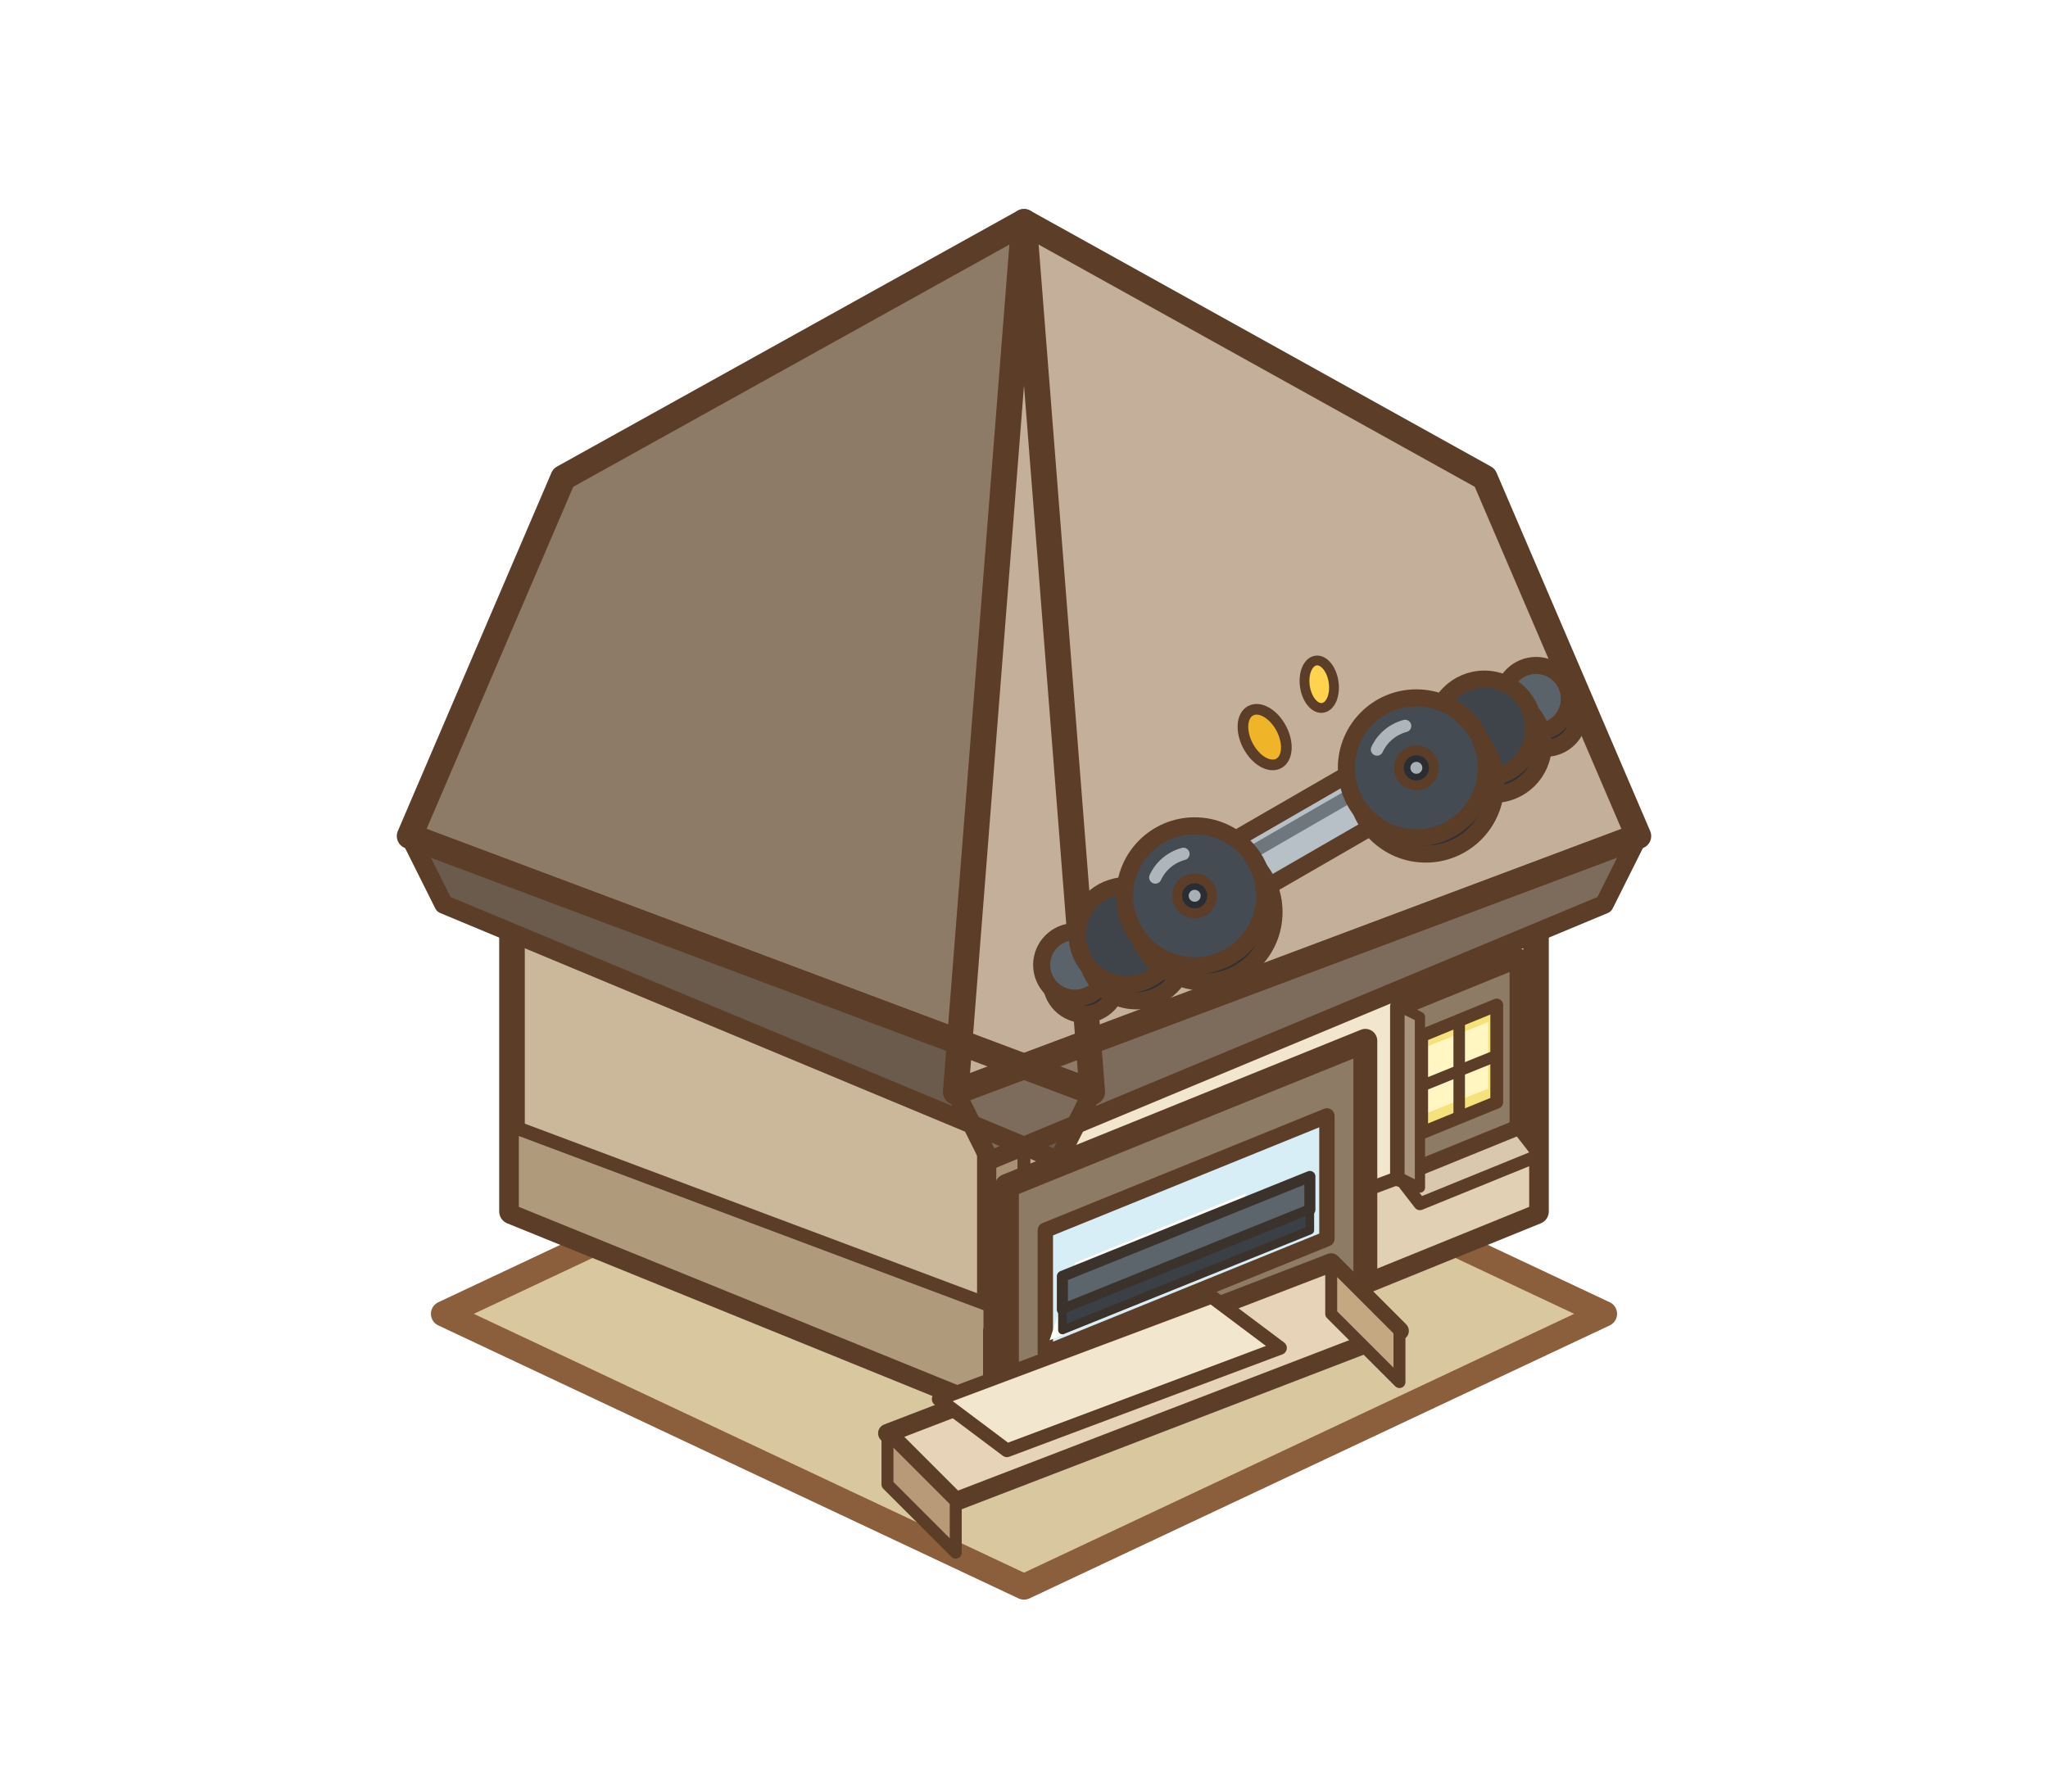
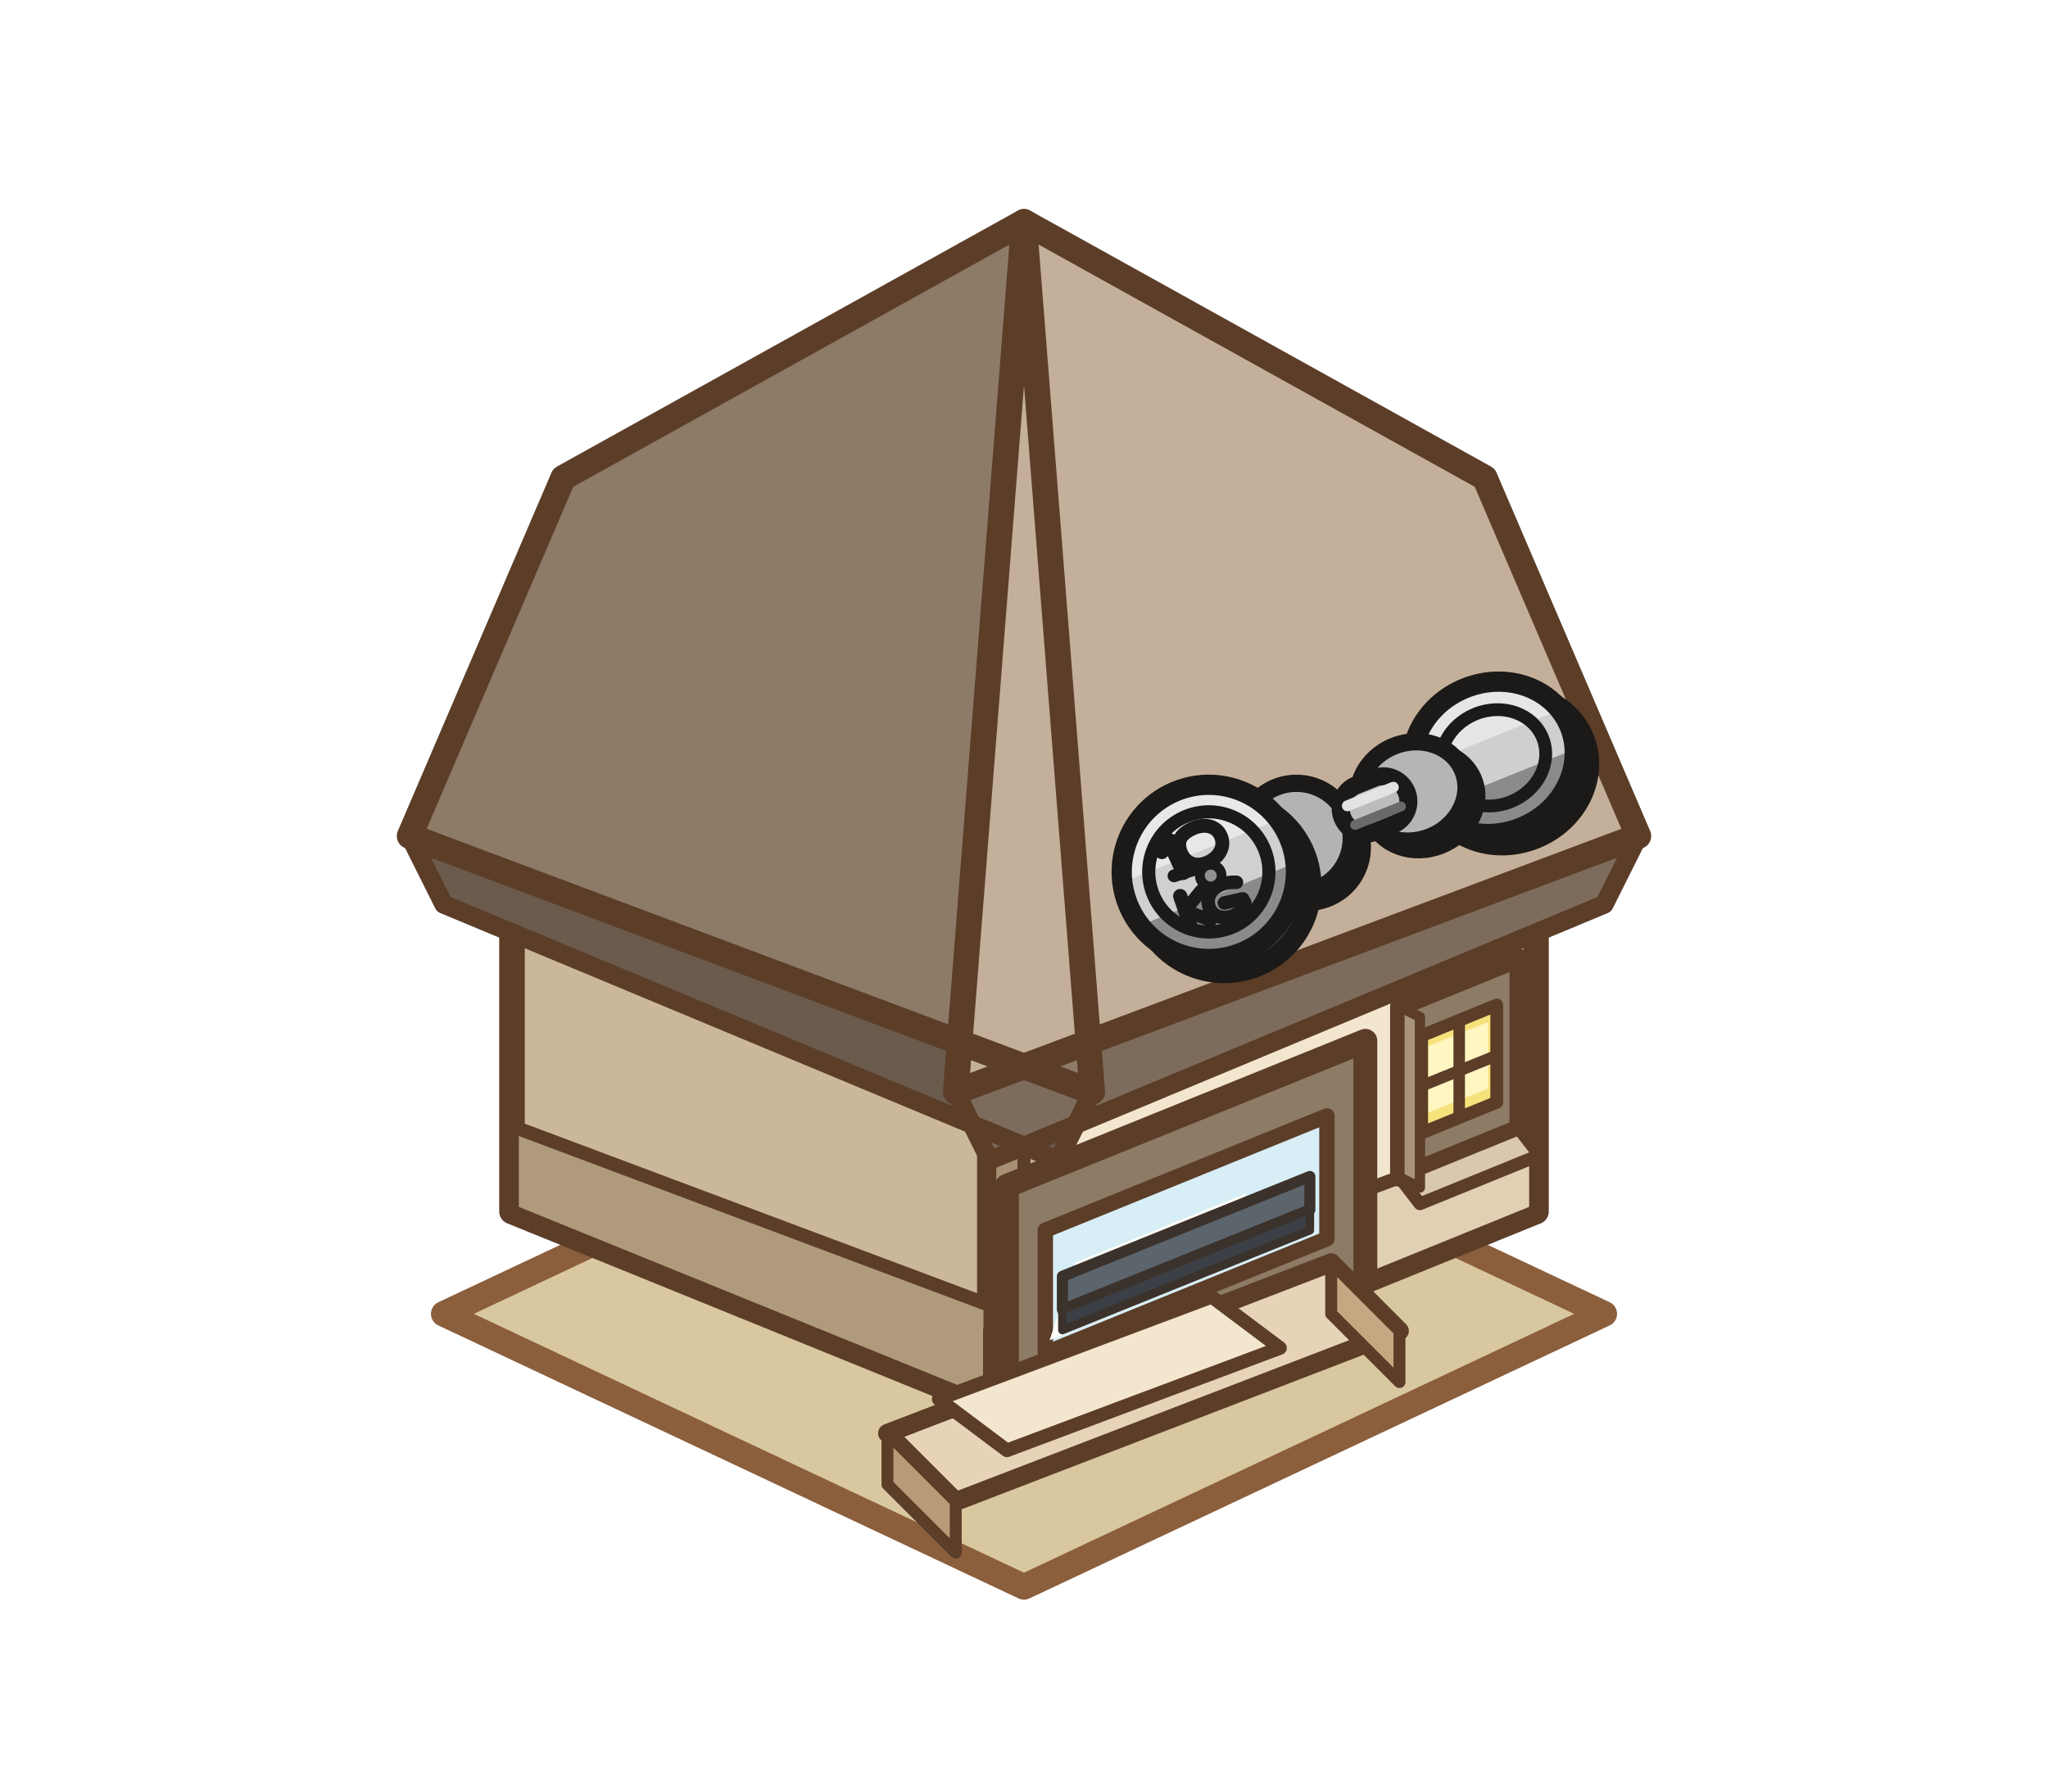
<svg xmlns="http://www.w3.org/2000/svg" viewBox="0 0 240 210" fill="none">
  <style>
    svg, svg * { pointer-events: none; }
-     .bell { transform-box: view-box; transform-origin: 153px 98px; animation: bob 3.2s ease-in-out infinite; }
+     .bell { transform-box: view-box; transform-origin: 159px 96px; animation: bob 3.2s ease-in-out infinite; }
+     .bell-draw { transform-box: view-box; transform-origin: 0 0; }
    .glint { animation: glint 2.8s ease-in-out infinite; }
    .lamp { animation: breathe 3.6s ease-in-out infinite; }
    @keyframes bob {
      0%, 100% { transform: translate(0, 0) rotate(-3.5deg); }
      50% { transform: translate(0, -7px) rotate(4.5deg); }
    }
    @keyframes glint {
      0%, 100% { opacity: .08; }
      50% { opacity: 1; }
    }
    @keyframes breathe {
      0%, 100% { opacity: .22; }
      50% { opacity: 1; }
    }
  </style>
  <polygon points="120,186 188,154 120,122 52,154" fill="#d9c7a0" stroke="#8b5e3c" stroke-width="3" stroke-linejoin="round" />
  <polygon points="124,168 60,142 60,92 124,116" fill="#cbb89a" stroke="#5c3d28" stroke-width="3" stroke-linejoin="round" />
  <polygon points="116,168 180,142 180,92 116,116" fill="#f3e6cf" stroke="#5c3d28" stroke-width="3" stroke-linejoin="round" />
  <polygon points="124,168 60,142 60,132 124,156" fill="#b09a7c" stroke="#5c3d28" stroke-width="1.6" stroke-linejoin="round" />
  <polygon points="116,168 180,142 180,132 116,156" fill="#e2d0b4" stroke="#5c3d28" stroke-width="1.6" stroke-linejoin="round" />
  <polygon points="116,168 120,170 120,114 116,112" fill="#a89074" stroke="#5c3d28" stroke-width="1.5" stroke-linejoin="round" />
  <polygon points="120,170 124,168 124,112 120,114" fill="#c4b094" stroke="#5c3d28" stroke-width="1.5" stroke-linejoin="round" />
  <polygon points="164,118 178,112.3 178,132.3 164,138" fill="#8d7b66" stroke="#5c3d28" stroke-width="2.2" stroke-linejoin="round" />
  <polygon points="166.6,121.4 175.4,117.8 175.4,129.2 166.6,132.8" fill="#f6e27a" stroke="#5c3d28" stroke-width="1.5" stroke-linejoin="round" />
  <path class="lamp" d="M167.4,122.6 L174.4,119.8 L174.4,127.6 L167.4,130.4 Z" fill="#fff6c2" />
  <path d="M171,119.6 L171,131" stroke="#5c3d28" stroke-width="1.35" stroke-linecap="round" />
  <path d="M166.8,127.2 L175.2,123.8" stroke="#5c3d28" stroke-width="1.35" stroke-linecap="round" />
  <polygon points="164,138 178,132.3 180.4,135.4 166.4,141.1" fill="#d9c7ae" stroke="#5c3d28" stroke-width="1.5" stroke-linejoin="round" />
  <polygon points="164,118 166.4,119.2 166.4,139.2 164,138" fill="#a8947c" stroke="#5c3d28" stroke-width="1.2" stroke-linejoin="round" />
  <polygon points="118,139 160,122 160,150 118,167" fill="#8d7b66" stroke="#5c3d28" stroke-width="2.8" stroke-linejoin="round" />
  <polygon points="122.5,144.2 155.5,130.8 155.5,145.2 122.5,158.6" fill="#d7eef6" stroke="#5c3d28" stroke-width="1.8" stroke-linejoin="round" />
  <path class="glint" d="M126,148 L146,139.9 L143,149 L123,157.1 Z" fill="#fffef8" />
  <polygon points="124.5,149.6 153.5,137.9 153.5,141.8 124.5,153.5" fill="#5c646c" stroke="#3b322c" stroke-width="1.3" stroke-linejoin="round" />
  <polygon points="124.5,153.5 153.5,141.8 153.5,144.2 124.5,155.9" fill="#3a4046" stroke="#3b322c" stroke-width="1" stroke-linejoin="round" />
  <polygon points="112,176 164,156 156,148 104,168" fill="#e6d3b8" stroke="#5c3d28" stroke-width="2.2" stroke-linejoin="round" />
  <polygon points="104,168 112,176 112,182 104,174" fill="#b89a78" stroke="#5c3d28" stroke-width="1.4" stroke-linejoin="round" />
  <polygon points="164,156 156,148 156,154 164,162" fill="#c4a882" stroke="#5c3d28" stroke-width="1.4" stroke-linejoin="round" />
  <polygon points="118,170 150,158 142,152 110,164" fill="#f3e6cf" stroke="#5c3d28" stroke-width="1.6" stroke-linejoin="round" />
  <path d="M48,98 L128,128 L124,136 L52,106 Z" fill="#6a5b4c" />
  <path d="M192,98 L112,128 L116,136 L188,106 Z" fill="#7d6c5c" />
  <path d="M48,98 L128,128 L120,26 L66,56 Z" fill="#8d7b68" />
  <path d="M192,98 L112,128 L120,26 L174,56 Z" fill="#c4b09a" />
  <path d="M48,98 L128,128 L120,26 L66,56 Z" fill="none" stroke="#5c3d28" stroke-width="3" stroke-linejoin="round" />
  <path d="M192,98 L112,128 L120,26 L174,56 Z" fill="none" stroke="#5c3d28" stroke-width="3" stroke-linejoin="round" />
  <path d="M48,98 L128,128 L124,136 L52,106 Z" fill="none" stroke="#5c3d28" stroke-width="2.2" stroke-linejoin="round" />
  <path d="M192,98 L112,128 L116,136 L188,106 Z" fill="none" stroke="#5c3d28" stroke-width="2.2" stroke-linejoin="round" />
  <g class="bell">
-     <path d="M138.32,102.10 L164.30,87.10 A3.35,3.35 0 0 1 167.66,92.90 L141.68,107.90 A3.35,3.35 0 0 1 138.32,102.10 Z" fill="#b7c0c6" stroke="#5c3d28" stroke-width="2" stroke-linejoin="round" />
-     <path d="M143.29,101.89 L161.64,91.29" stroke="#6e777e" stroke-width="1.55" stroke-linecap="round" />
-     <circle cx="127.07" cy="115.01" r="3.9" fill="#2c3036" stroke="#5c3d28" stroke-width="2" />
-     <circle cx="125.97" cy="113.10" r="3.9" fill="#5a626a" stroke="#5c3d28" stroke-width="2" />
-     <circle cx="133.13" cy="111.51" r="5.8" fill="#2c3036" stroke="#5c3d28" stroke-width="2" />
-     <circle cx="132.03" cy="109.60" r="5.8" fill="#3e444a" stroke="#5c3d28" stroke-width="2" />
-     <circle cx="141.10" cy="106.91" r="8.2" fill="#2c3036" stroke="#5c3d28" stroke-width="2" />
-     <circle cx="140.00" cy="105.00" r="8.2" fill="#454b52" stroke="#5c3d28" stroke-width="2" />
-     <circle cx="140.00" cy="105.00" r="2.05" fill="#2a2e32" stroke="#5c3d28" stroke-width="1.15" />
-     <circle cx="140.00" cy="105.00" r="0.7" fill="#a8b0b6" />
-     <path d="M135.39,102.85 A5.08,5.08 0 0 1 138.68,100.09" fill="none" stroke="#aeb6bc" stroke-width="1.45" stroke-linecap="round" />
-     <circle cx="181.11" cy="83.81" r="3.9" fill="#2c3036" stroke="#5c3d28" stroke-width="2" />
-     <circle cx="180.01" cy="81.90" r="3.9" fill="#5a626a" stroke="#5c3d28" stroke-width="2" />
-     <circle cx="175.05" cy="87.31" r="5.8" fill="#2c3036" stroke="#5c3d28" stroke-width="2" />
-     <circle cx="173.95" cy="85.40" r="5.8" fill="#3e444a" stroke="#5c3d28" stroke-width="2" />
-     <circle cx="167.08" cy="91.91" r="8.2" fill="#2c3036" stroke="#5c3d28" stroke-width="2" />
-     <circle cx="165.98" cy="90.00" r="8.2" fill="#454b52" stroke="#5c3d28" stroke-width="2" />
-     <circle cx="165.98" cy="90.00" r="2.05" fill="#2a2e32" stroke="#5c3d28" stroke-width="1.15" />
-     <circle cx="165.98" cy="90.00" r="0.7" fill="#a8b0b6" />
-     <path d="M161.37,87.85 A5.08,5.08 0 0 1 164.66,85.09" fill="none" stroke="#aeb6bc" stroke-width="1.45" stroke-linecap="round" />
-     <ellipse cx="148.2" cy="86.4" rx="2.2" ry="3.5" fill="#f0b429" stroke="#5c3d28" stroke-width="1.25" transform="rotate(-28 148.2 86.4)" />
-     <ellipse cx="154.6" cy="80.2" rx="1.7" ry="2.8" fill="#ffd34d" stroke="#5c3d28" stroke-width="1.15" transform="rotate(-8 154.6 80.2)" />
+     <g class="bell-draw" transform="translate(157,96) rotate(-22) scale(0.88)">
+       <ellipse cx="23.2" cy="2.2" rx="11" ry="10" fill="#5c5c5c" stroke="#1c1a18" stroke-width="2.7" />
+       <ellipse cx="22" cy="0.1" rx="11" ry="10" fill="#cfcfcf" />
+       <path d="M11.51,3.1 A11,10 0 0 0 32.49,3.1 Z" fill="#8a8a8a" />
+       <path d="M11.38,-2.5 A11,10 0 0 1 32.62,-2.5 Z" fill="#e6e6e6" />
+       <ellipse cx="22" cy="0.1" rx="11" ry="10" fill="none" stroke="#1c1a18" stroke-width="2.7" />
+       <ellipse cx="22" cy="0.1" rx="7.1" ry="6.3" fill="none" stroke="#1c1a18" stroke-width="1.7" />
+       <ellipse cx="11.2" cy="1.8" rx="7.3" ry="6.5" fill="#666" stroke="#1c1a18" stroke-width="2.3" />
+       <ellipse cx="10.3" cy="0.2" rx="7.3" ry="6.5" fill="#b5b5b5" stroke="#1c1a18" stroke-width="2.3" />
+       <circle cx="-5.4" cy="1.9" r="7.3" fill="#626262" stroke="#1c1a18" stroke-width="2.3" />
+       <circle cx="-6.3" cy="0.2" r="7.3" fill="#b3b3b3" stroke="#1c1a18" stroke-width="2.3" />
+       <rect x="0.4" y="-3.35" width="9.2" height="6.7" rx="3.35" fill="#bcbcbc" stroke="#1c1a18" stroke-width="2.4" />
+       <path d="M1.6,-1.25 H8.2" stroke="#e3e3e3" stroke-width="1.45" stroke-linecap="round" />
+       <path d="M1.6,1.5 H8.2" stroke="#6a6a6a" stroke-width="1.3" stroke-linecap="round" />
+       <circle cx="-17.6" cy="2.5" r="11.6" fill="#5a5a5a" stroke="#1c1a18" stroke-width="2.7" />
+       <circle cx="-18.8" cy="0" r="11.6" fill="#d0d0d0" />
+       <path d="M-29.95,3.2 A11.6,11.6 0 0 0 -7.65,3.2 Z" fill="#8a8a8a" />
+       <path d="M-30.01,-3 A11.6,11.6 0 0 1 -7.59,-3 Z" fill="#e8e8e8" />
+       <circle cx="-18.8" cy="0" r="11.6" fill="none" stroke="#1c1a18" stroke-width="2.7" />
+       <circle cx="-18.8" cy="0" r="8" fill="none" stroke="#1c1a18" stroke-width="1.75" />
+       <g fill="none" stroke="#1c1a18" stroke-linecap="round" stroke-linejoin="round" transform="translate(-18.8,0)">
+         <path d="M-4.8,-4.8 L-3.2,-5.8" stroke-width="1.9" />
+         <path d="M-3.4,-5.5 L-3.2,-1.15" stroke-width="1.9" />
+         <path d="M-4.5,-1.25 L-1.9,-1.05" stroke-width="1.7" />
+         <path d="M-0.15,-6.15 C2.15,-6.35 3.45,-5.05 3.25,-3.45 C3.05,-1.85 1.35,-1.05 -0.25,-1.25 C-1.95,-1.45 -2.65,-2.85 -2.45,-4.25 C-2.25,-5.65 -1.35,-6.0 -0.15,-6.15" stroke-width="1.85" />
+         <circle cx="0.05" cy="0.55" r="1.45" fill="#909090" stroke="#1c1a18" stroke-width="1.3" />
+         <g transform="rotate(6)">
+           <path d="M-4.55,2.05 L-4.35,6.15" stroke-width="1.9" />
+           <path d="M-4.45,4.05 L-1.7,2.15" stroke-width="1.75" />
+           <path d="M-4.4,4.15 L-1.55,6.25" stroke-width="1.75" />
+           <path d="M3.15,2.35 C1.15,1.65 -1.05,2.25 -1.25,4.15 C-1.45,6.05 0.55,7.05 2.65,6.25 C3.45,5.9 3.7,5.25 3.25,4.85" stroke-width="1.8" />
+           <path d="M0.85,4.55 L3.35,4.7" stroke-width="1.8" />
+         </g>
+       </g>
+     </g>
  </g>
</svg>
